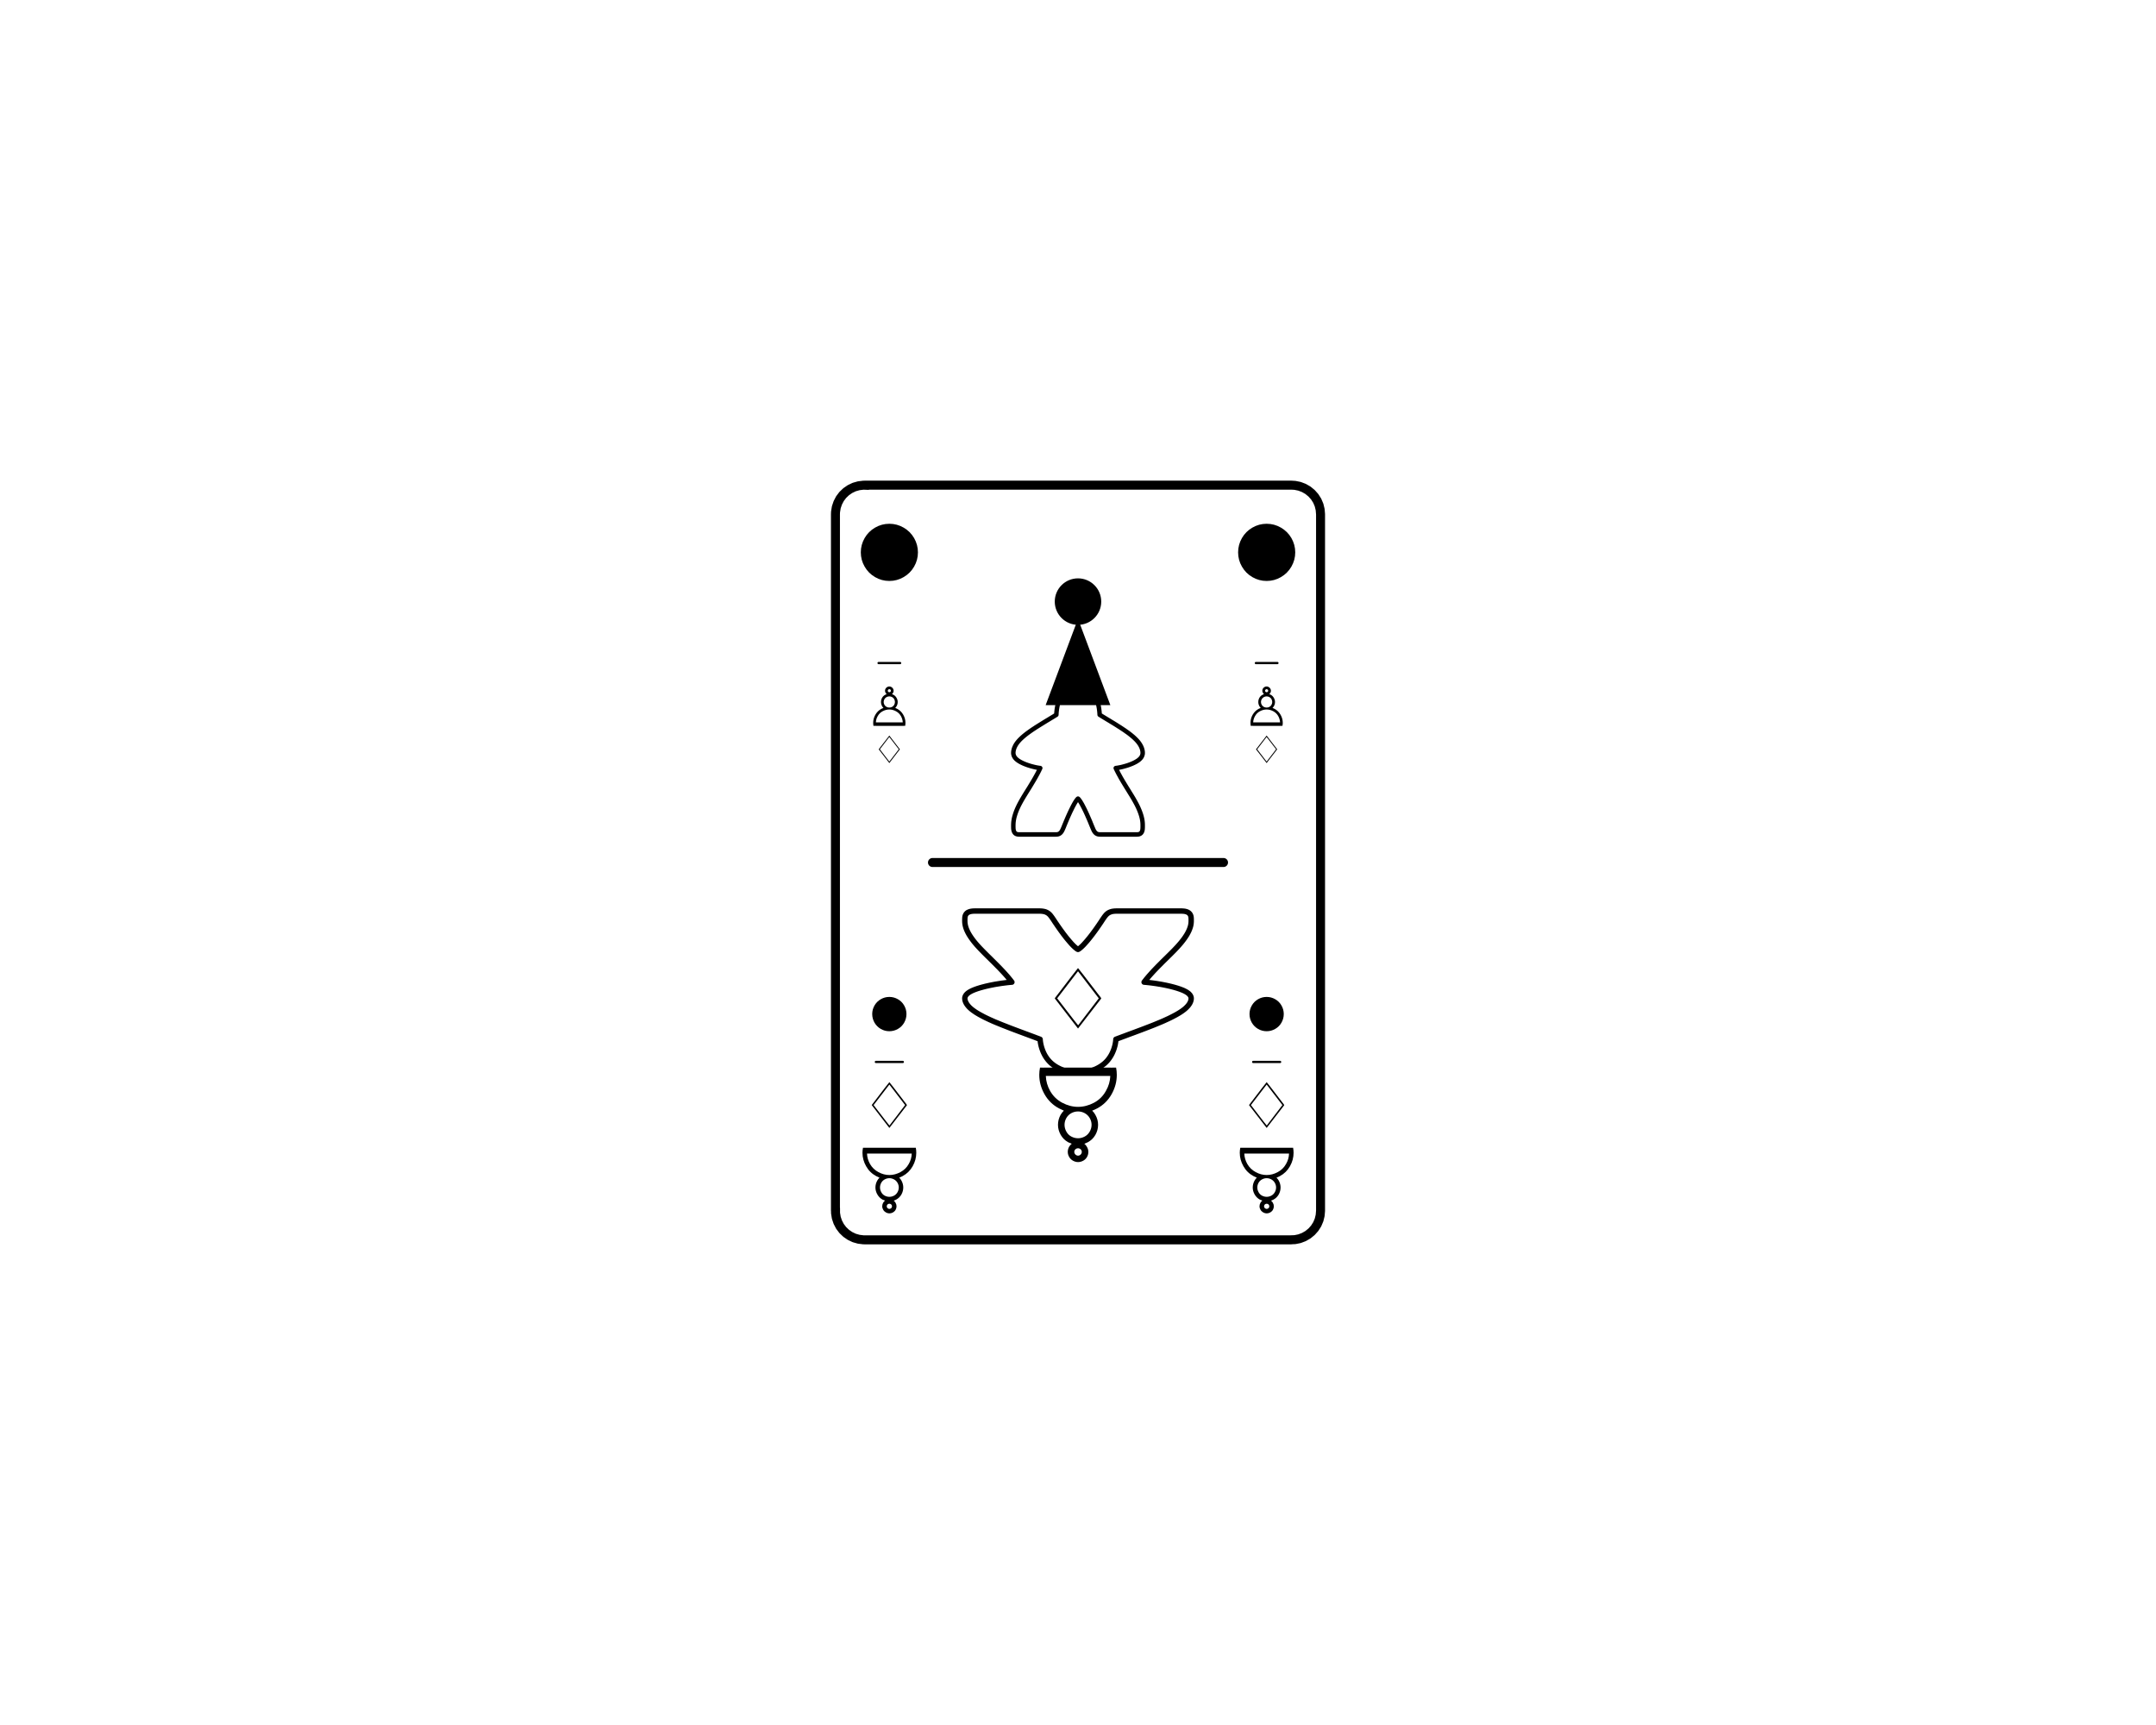
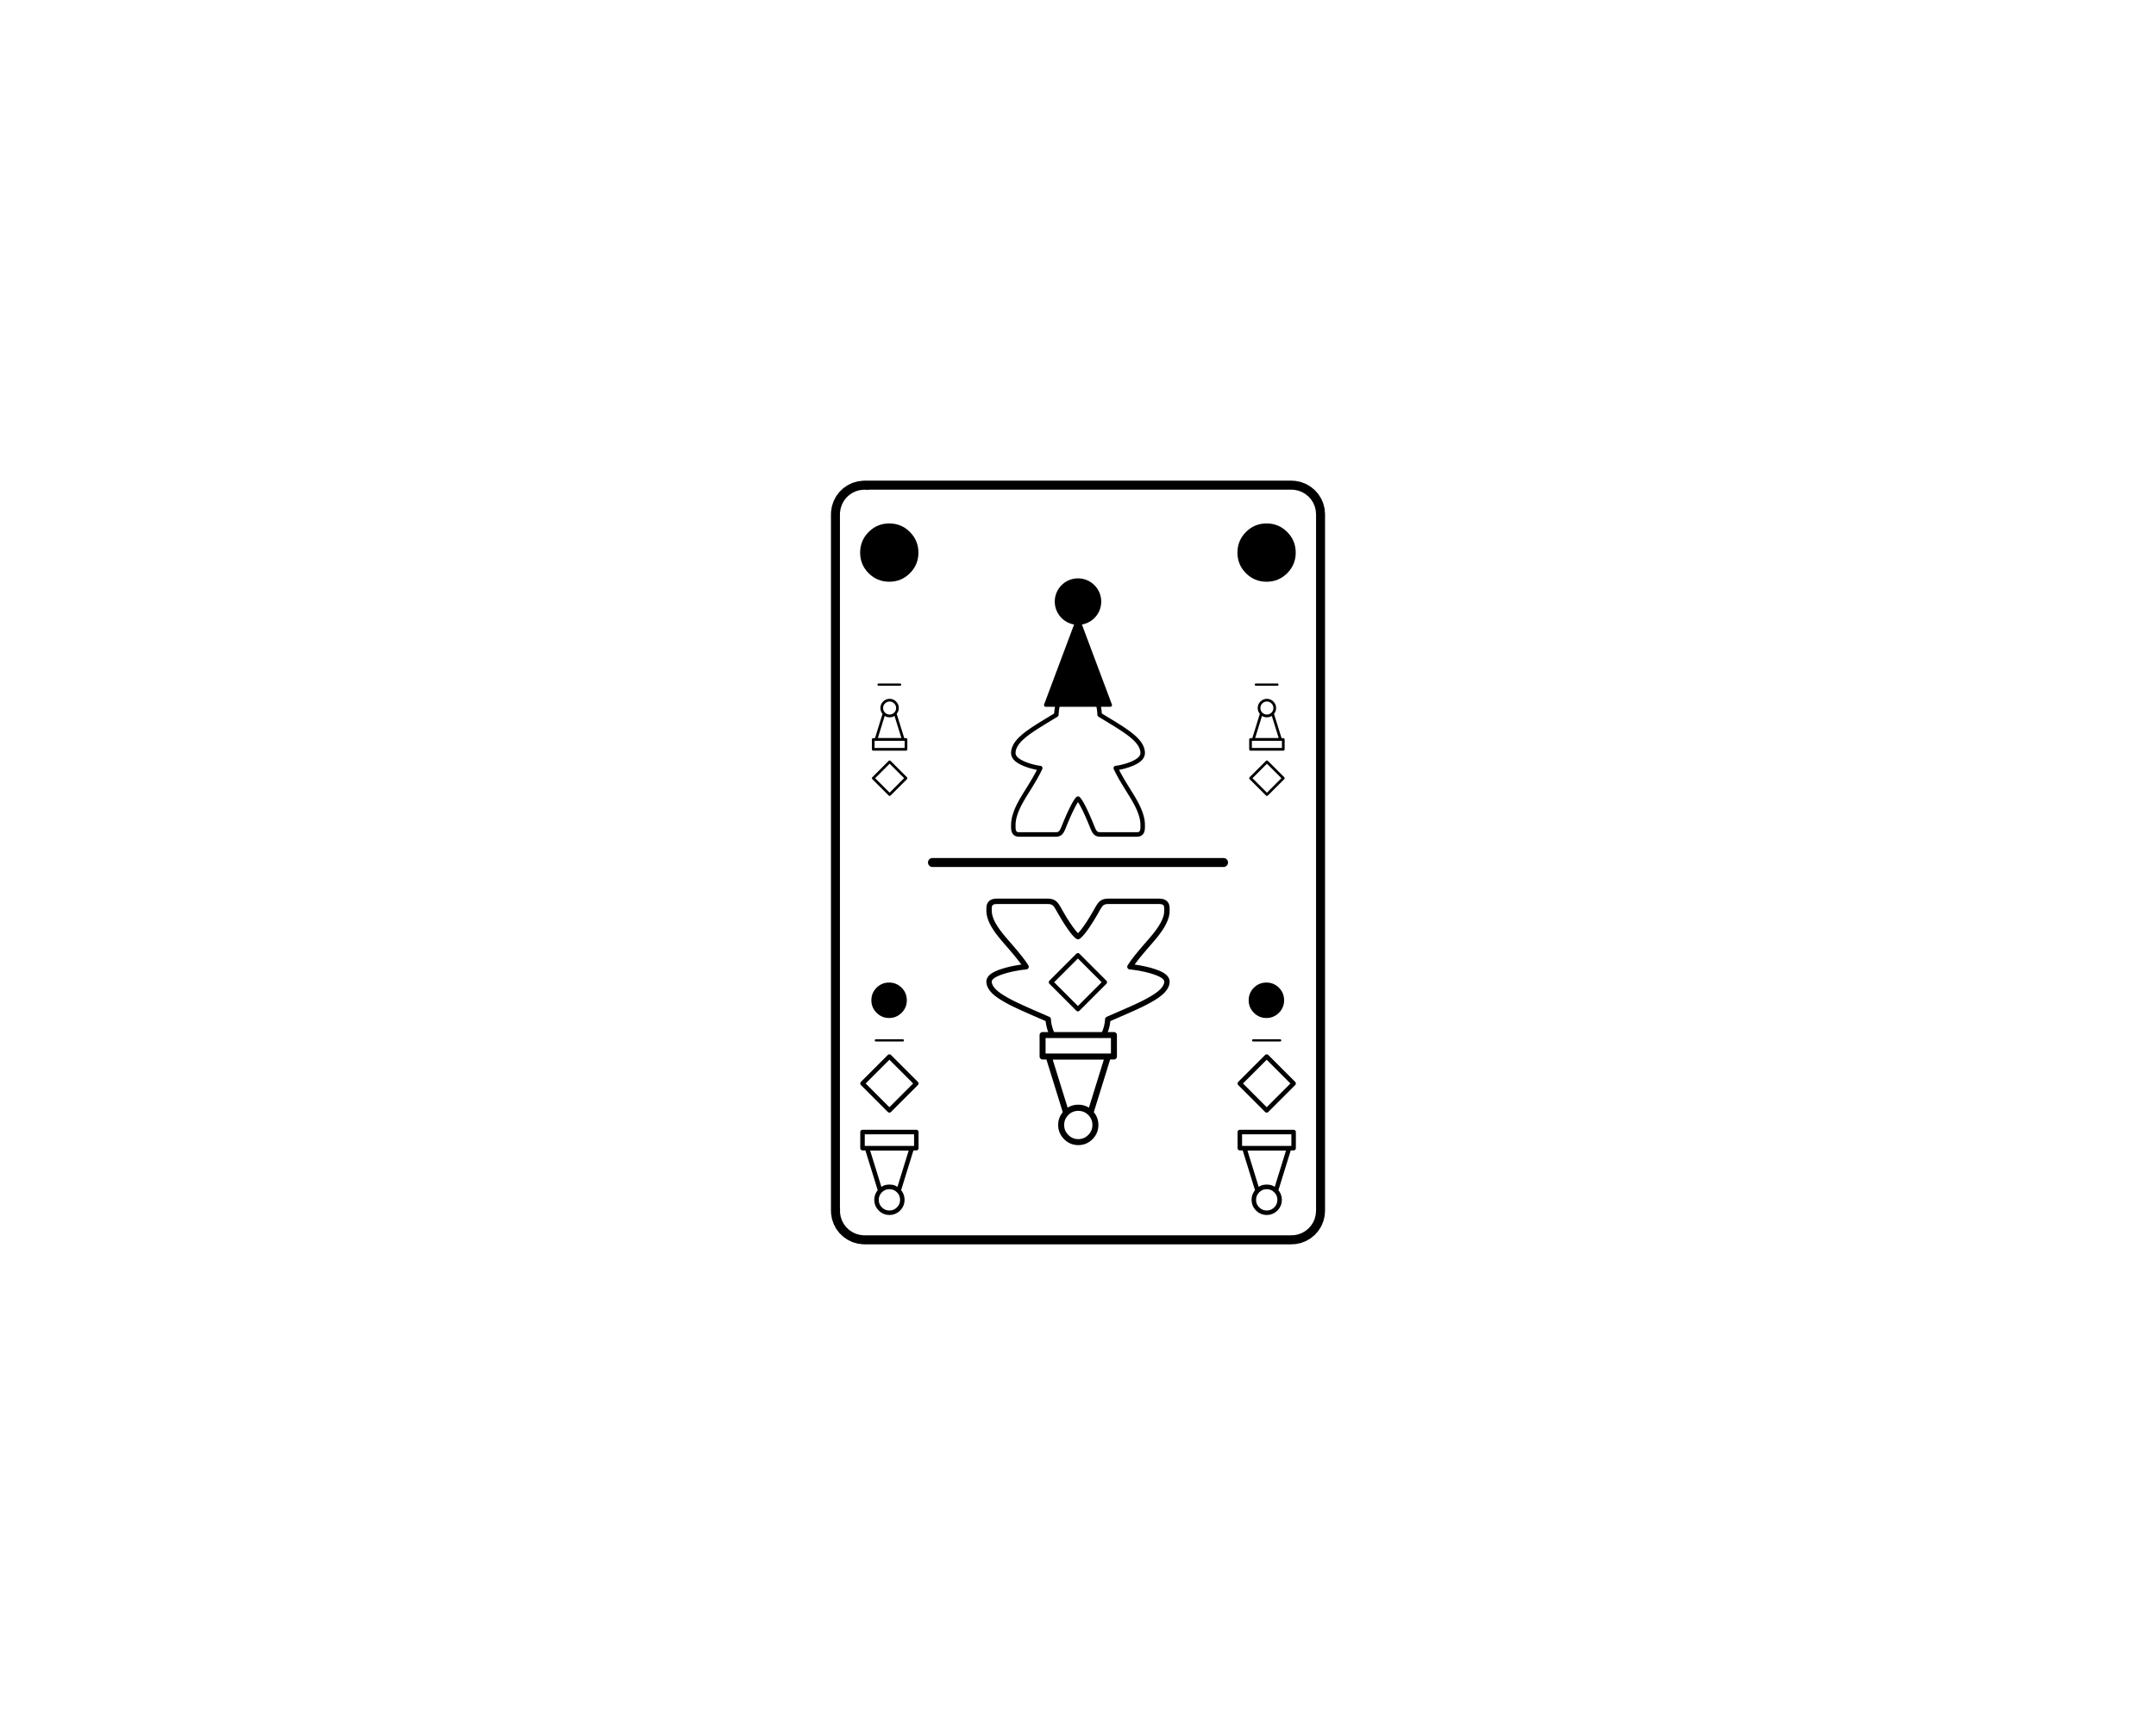
<svg xmlns="http://www.w3.org/2000/svg" width="720.00pt" height="576.00pt" viewBox="0 0 720.00 576.00">
  <g class="svglite">
    <defs>
      <style type="text/css">
    .svglite line, .svglite polyline, .svglite polygon, .svglite path, .svglite rect, .svglite circle {
      fill: none;
      stroke: #000000;
      stroke-linecap: round;
      stroke-linejoin: round;
      stroke-miterlimit: 10.00;
    }
    .svglite text {
      white-space: pre;
    }
    .svglite g.glyphgroup path {
      fill: inherit;
      stroke: none;
    }
  </style>
    </defs>
    <rect width="100%" height="100%" style="stroke: none; fill: #FFFFFF;" />
    <defs>
      <clipPath id="cpMC4wMHw3MjAuMDB8MC4wMHw1NzYuMDA=">
        <rect x="0.00" y="0.00" width="720.00" height="576.00" />
      </clipPath>
    </defs>
    <g clip-path="url(#cpMC4wMHw3MjAuMDB8MC4wMHw1NzYuMDA=)">
      <polygon points="288.72,414.00 431.28,414.00 430.89,413.99 432.45,413.93 433.98,413.62 435.45,413.06 436.80,412.28 438.01,411.29 439.05,410.12 439.89,408.80 440.50,407.36 440.87,405.84 441.00,404.28 441.00,404.28 441.00,171.72 441.00,171.72 440.87,170.16 440.50,168.64 439.89,167.20 439.05,165.88 438.01,164.71 436.80,163.72 435.45,162.94 433.98,162.38 432.45,162.07 431.28,162.00 288.72,162.00 289.89,162.07 288.33,162.01 286.78,162.20 285.27,162.63 283.86,163.30 282.57,164.19 281.44,165.27 280.50,166.52 279.78,167.91 279.28,169.39 279.03,170.94 279.00,171.72 279.00,404.28 279.03,403.50 279.03,405.06 279.28,406.61 279.78,408.09 280.50,409.48 281.44,410.73 282.57,411.81 283.86,412.70 285.27,413.37 286.78,413.80 288.33,413.99 " style="stroke-width: 0.75; stroke: none; fill: #FFFFFF;" />
      <polygon points="432.00,171.00 432.00,405.00 288.00,405.00 288.00,171.00 432.00,171.00 " style="stroke-width: 0.75; stroke: none; fill: #FFFFFF;" />
      <polygon points="432.00,171.00 432.00,405.00 288.00,405.00 288.00,171.00 432.00,171.00 " style="stroke-width: 0.75; stroke: none;" />
      <polyline points="408.60,288.00 311.40,288.00 " style="stroke-width: 3.00;" />
-       <polygon points="359.97,317.01 359.93,316.99 359.89,316.97 359.84,316.95 359.79,316.92 359.79,316.92 359.65,316.82 359.48,316.70 359.29,316.54 359.08,316.37 358.88,316.18 358.67,316.00 358.55,315.88 358.32,315.65 358.07,315.39 357.81,315.12 357.54,314.81 357.26,314.49 356.97,314.15 356.68,313.81 356.39,313.46 356.12,313.13 355.86,312.80 355.61,312.48 355.49,312.32 355.49,312.32 355.08,311.79 354.69,311.25 354.29,310.71 353.90,310.16 353.53,309.63 353.17,309.12 352.85,308.64 352.55,308.21 352.30,307.84 352.10,307.53 351.94,307.29 351.84,307.13 351.78,307.04 351.77,307.03 351.76,307.00 351.74,306.98 351.74,306.98 351.53,306.68 351.33,306.38 351.12,306.10 350.91,305.82 350.69,305.55 350.46,305.31 350.21,305.09 349.96,304.90 349.68,304.73 349.55,304.67 349.55,304.67 349.23,304.52 348.90,304.41 348.54,304.33 348.16,304.27 347.77,304.23 347.36,304.21 346.96,304.20 346.55,304.20 346.15,304.20 346.07,304.20 326.55,304.20 326.55,304.20 326.27,304.20 325.98,304.20 325.68,304.20 325.40,304.21 325.14,304.22 324.89,304.23 324.77,304.24 324.54,304.27 324.28,304.31 324.00,304.37 323.71,304.46 323.44,304.57 323.18,304.70 323.01,304.82 322.81,305.00 322.64,305.20 322.50,305.42 322.40,305.64 322.32,305.85 322.28,306.05 322.25,306.18 322.25,306.18 322.23,306.36 322.22,306.56 322.21,306.77 322.20,306.99 322.20,307.22 322.20,307.44 322.20,307.56 322.20,307.56 322.22,308.10 322.29,308.64 322.40,309.18 322.56,309.74 322.76,310.30 323.01,310.87 323.30,311.46 323.63,312.05 324.00,312.64 324.40,313.23 324.83,313.82 325.28,314.41 325.75,314.98 326.23,315.54 326.72,316.08 327.22,316.62 327.72,317.14 328.22,317.65 328.72,318.16 328.80,318.24 328.80,318.24 329.23,318.67 329.68,319.12 330.14,319.57 330.62,320.04 331.11,320.53 331.62,321.03 332.13,321.54 332.65,322.06 333.18,322.60 333.71,323.13 334.23,323.68 334.74,324.22 335.24,324.75 335.72,325.28 336.18,325.80 336.62,326.31 337.04,326.82 337.44,327.31 337.82,327.81 337.93,327.95 337.42,327.99 336.89,328.04 336.33,328.10 335.75,328.17 335.14,328.25 334.51,328.33 333.87,328.43 333.23,328.53 332.60,328.63 331.98,328.74 331.38,328.86 330.81,328.97 330.26,329.09 329.73,329.21 329.59,329.24 329.59,329.24 329.14,329.34 328.69,329.46 328.22,329.58 327.75,329.71 327.28,329.84 326.81,329.99 326.36,330.13 325.94,330.28 325.54,330.42 325.18,330.57 324.85,330.71 324.81,330.72 324.81,330.72 324.56,330.84 324.31,330.96 324.05,331.10 323.79,331.25 323.55,331.40 323.33,331.55 323.14,331.70 323.10,331.73 323.10,331.73 322.93,331.89 322.75,332.07 322.59,332.28 322.44,332.51 322.32,332.76 322.24,333.01 322.20,333.25 322.20,333.35 322.22,333.71 322.29,334.07 322.41,334.43 322.57,334.80 322.78,335.17 323.03,335.54 323.32,335.90 323.63,336.25 323.97,336.58 324.31,336.88 324.67,337.17 325.04,337.45 325.05,337.45 325.39,337.69 325.75,337.94 326.14,338.19 326.57,338.44 327.02,338.71 327.50,338.97 328.00,339.24 328.51,339.51 329.03,339.77 329.55,340.02 330.06,340.26 330.57,340.50 331.07,340.72 331.35,340.85 331.35,340.85 331.99,341.13 332.65,341.41 333.34,341.69 334.05,341.98 334.79,342.28 335.56,342.58 336.35,342.89 337.17,343.21 338.00,343.53 338.85,343.85 339.70,344.17 340.55,344.49 341.40,344.80 342.24,345.12 343.06,345.42 343.86,345.72 344.64,346.01 345.40,346.29 346.13,346.57 346.86,346.84 347.35,347.03 347.35,347.03 347.38,347.44 347.43,347.86 347.50,348.30 347.59,348.76 347.70,349.24 347.84,349.74 348.00,350.24 348.18,350.74 348.38,351.24 348.61,351.74 348.85,352.21 349.11,352.66 349.39,353.10 349.69,353.52 349.96,353.87 350.28,354.24 350.63,354.61 351.01,354.98 351.43,355.33 351.89,355.69 352.39,356.03 352.93,356.36 353.51,356.67 354.11,356.96 354.75,357.23 355.40,357.47 356.08,357.67 356.76,357.85 357.45,357.98 358.15,358.09 358.86,358.16 359.57,358.19 360.00,358.20 360.00,358.20 360.73,358.18 361.44,358.13 362.14,358.05 362.84,357.93 363.52,357.78 364.20,357.59 364.87,357.37 365.52,357.12 366.14,356.85 366.73,356.55 367.29,356.23 367.82,355.89 368.30,355.54 368.75,355.19 369.15,354.83 369.52,354.46 369.86,354.09 370.04,353.87 370.35,353.47 370.64,353.05 370.92,352.61 371.18,352.15 371.42,351.68 371.64,351.18 371.85,350.68 372.03,350.18 372.18,349.67 372.32,349.18 372.43,348.70 372.51,348.25 372.58,347.81 372.63,347.38 372.65,347.02 373.37,346.75 374.10,346.48 374.84,346.20 375.61,345.92 376.39,345.62 377.20,345.32 378.02,345.02 378.86,344.71 379.71,344.39 380.57,344.07 381.42,343.75 382.26,343.43 383.09,343.11 383.90,342.80 384.69,342.49 385.45,342.19 386.18,341.89 386.88,341.60 387.56,341.32 388.21,341.04 388.65,340.85 388.65,340.85 389.15,340.62 389.65,340.39 390.16,340.16 390.68,339.91 391.20,339.65 391.71,339.39 392.22,339.12 392.71,338.86 393.18,338.59 393.62,338.33 394.03,338.08 394.41,337.83 394.77,337.59 394.95,337.45 395.32,337.18 395.68,336.89 396.03,336.58 396.36,336.25 396.68,335.91 396.97,335.55 397.22,335.18 397.43,334.81 397.59,334.44 397.71,334.07 397.78,333.71 397.80,333.36 397.80,333.35 397.78,333.10 397.72,332.86 397.61,332.61 397.48,332.37 397.31,332.15 397.14,331.96 396.97,331.79 396.90,331.73 396.90,331.73 396.70,331.58 396.49,331.43 396.25,331.27 396.00,331.13 395.74,330.99 395.48,330.86 395.23,330.74 395.19,330.72 395.19,330.72 394.85,330.58 394.49,330.44 394.10,330.29 393.68,330.15 393.24,330.00 392.77,329.86 392.30,329.72 391.82,329.59 391.36,329.47 390.90,329.35 390.46,329.25 390.41,329.24 389.89,329.12 389.34,329.00 388.78,328.89 388.18,328.77 387.57,328.66 386.94,328.56 386.30,328.45 385.66,328.36 385.03,328.27 384.41,328.19 383.82,328.12 383.26,328.06 382.72,328.00 382.20,327.96 382.07,327.95 382.07,327.95 382.45,327.46 382.84,326.96 383.26,326.46 383.69,325.95 384.15,325.43 384.62,324.91 385.11,324.37 385.62,323.83 386.14,323.29 386.66,322.75 387.19,322.22 387.72,321.69 388.23,321.17 388.74,320.67 389.24,320.18 389.72,319.71 390.18,319.25 390.64,318.80 391.08,318.36 391.20,318.24 391.71,317.73 392.21,317.22 392.70,316.70 393.20,316.17 393.69,315.62 394.18,315.06 394.65,314.49 395.10,313.91 395.54,313.32 395.94,312.73 396.32,312.14 396.65,311.55 396.95,310.96 397.20,310.39 397.41,309.82 397.58,309.27 397.70,308.72 397.77,308.18 397.80,307.64 397.80,307.56 397.80,307.34 397.80,307.11 397.80,306.89 397.79,306.67 397.78,306.46 397.76,306.28 397.75,306.18 397.75,306.18 397.71,306.00 397.66,305.80 397.58,305.59 397.46,305.36 397.32,305.15 397.14,304.96 396.98,304.82 396.98,304.82 396.74,304.66 396.49,304.53 396.20,304.43 395.92,304.35 395.64,304.29 395.39,304.26 395.21,304.24 395.21,304.24 394.97,304.23 394.72,304.21 394.44,304.21 394.15,304.20 393.86,304.20 393.57,304.20 393.40,304.20 373.97,304.20 373.97,304.20 373.56,304.20 373.15,304.20 372.74,304.21 372.34,304.22 371.94,304.26 371.55,304.31 371.19,304.39 370.86,304.50 370.53,304.63 370.46,304.66 370.46,304.66 370.17,304.82 369.90,305.00 369.65,305.21 369.41,305.44 369.19,305.70 368.97,305.97 368.76,306.25 368.56,306.55 368.35,306.84 368.26,306.98 368.24,307.00 368.23,307.03 368.23,307.03 368.20,307.06 368.13,307.18 368.01,307.36 367.84,307.62 367.62,307.96 367.35,308.35 367.05,308.80 366.71,309.29 366.35,309.81 365.97,310.35 365.58,310.89 365.18,311.43 364.78,311.97 364.51,312.32 364.27,312.63 364.01,312.96 363.75,313.29 363.47,313.63 363.18,313.98 362.89,314.32 362.60,314.65 362.32,314.96 362.06,315.25 361.81,315.52 361.57,315.76 361.45,315.88 361.25,316.07 361.05,316.25 360.84,316.44 360.64,316.60 360.45,316.75 360.29,316.86 360.21,316.92 360.16,316.95 360.11,316.97 360.07,316.99 360.03,317.01 360.00,317.02 " style="stroke-width: 1.80;" />
-       <text transform="translate(360.00,323.25) rotate(-180)" text-anchor="middle" style="font-size: 27.72px; font-family: &quot;DejaVu Sans&quot;;" textLength="24.84px" lengthAdjust="spacingAndGlyphs">♢</text>
-       <text transform="translate(360.00,356.50) rotate(-180)" text-anchor="middle" style="font-size: 43.20px; font-family: &quot;DejaVu Sans&quot;;" textLength="38.72px" lengthAdjust="spacingAndGlyphs">♙</text>
+       <polygon points="359.97,312.74 359.94,312.73 359.91,312.71 359.88,312.69 359.84,312.66 359.84,312.66 359.73,312.57 359.59,312.46 359.44,312.32 359.28,312.16 359.12,311.99 358.96,311.81 358.86,311.70 358.68,311.49 358.49,311.26 358.28,311.00 358.07,310.72 357.84,310.43 357.62,310.12 357.39,309.80 357.17,309.48 356.95,309.17 356.75,308.87 356.55,308.58 356.45,308.43 356.45,308.43 356.14,307.94 355.82,307.44 355.51,306.95 355.21,306.45 354.92,305.96 354.64,305.49 354.38,305.05 354.15,304.65 353.95,304.31 353.79,304.02 353.67,303.81 353.59,303.66 353.54,303.58 353.54,303.56 353.52,303.54 353.51,303.52 353.51,303.52 353.35,303.24 353.19,302.97 353.02,302.70 352.86,302.45 352.68,302.21 352.50,301.98 352.31,301.78 352.11,301.61 351.89,301.45 351.79,301.39 351.79,301.39 351.54,301.26 351.28,301.16 351.00,301.08 350.70,301.02 350.39,300.99 350.07,300.97 349.75,300.96 349.44,300.96 349.12,300.96 349.05,300.96 333.72,300.96 333.72,300.96 333.50,300.96 333.27,300.96 333.04,300.96 332.81,300.97 332.61,300.98 332.42,300.99 332.32,301.00 332.14,301.02 331.94,301.06 331.71,301.11 331.49,301.19 331.27,301.30 331.07,301.42 330.93,301.53 330.78,301.70 330.64,301.88 330.54,302.08 330.45,302.29 330.40,302.48 330.36,302.66 330.34,302.79 330.34,302.79 330.32,302.95 330.31,303.13 330.31,303.32 330.30,303.53 330.30,303.74 330.30,303.94 330.30,304.05 330.30,304.05 330.32,304.55 330.37,305.04 330.46,305.54 330.58,306.05 330.74,306.57 330.93,307.10 331.16,307.64 331.42,308.18 331.71,308.72 332.03,309.27 332.37,309.81 332.72,310.35 333.09,310.88 333.47,311.39 333.85,311.89 334.24,312.38 334.63,312.86 335.03,313.34 335.42,313.80 335.48,313.87 335.48,313.87 335.83,314.28 336.18,314.69 336.54,315.10 336.92,315.54 337.30,315.98 337.70,316.44 338.10,316.91 338.51,317.39 338.93,317.88 339.34,318.38 339.75,318.88 340.15,319.38 340.54,319.87 340.92,320.35 341.28,320.83 341.63,321.30 341.96,321.77 342.27,322.22 342.57,322.68 342.66,322.81 342.26,322.85 341.84,322.90 341.40,322.95 340.94,323.01 340.46,323.08 339.97,323.16 339.47,323.25 338.97,323.34 338.47,323.44 337.98,323.54 337.51,323.64 337.06,323.75 336.63,323.86 336.21,323.96 336.11,323.99 336.11,323.99 335.75,324.09 335.40,324.20 335.03,324.31 334.66,324.43 334.29,324.55 333.92,324.68 333.57,324.82 333.24,324.95 332.93,325.09 332.64,325.22 332.38,325.35 332.35,325.36 332.35,325.36 332.16,325.47 331.96,325.58 331.75,325.71 331.55,325.85 331.36,325.99 331.19,326.12 331.04,326.26 331.01,326.29 331.01,326.29 330.87,326.43 330.73,326.60 330.60,326.79 330.49,327.01 330.39,327.23 330.33,327.46 330.30,327.69 330.30,327.78 330.32,328.11 330.37,328.44 330.46,328.77 330.59,329.11 330.75,329.45 330.95,329.79 331.18,330.13 331.42,330.44 331.69,330.75 331.96,331.03 332.24,331.30 332.53,331.55 332.54,331.55 332.80,331.78 333.09,332.00 333.40,332.23 333.73,332.46 334.09,332.71 334.46,332.95 334.86,333.20 335.26,333.44 335.67,333.68 336.07,333.91 336.48,334.14 336.87,334.35 337.27,334.56 337.49,334.68 337.49,334.68 337.99,334.93 338.51,335.19 339.05,335.45 339.61,335.72 340.19,335.99 340.80,336.27 341.42,336.56 342.06,336.85 342.72,337.14 343.38,337.44 344.05,337.73 344.72,338.03 345.39,338.32 346.04,338.60 346.69,338.88 347.32,339.16 347.93,339.42 348.53,339.68 349.11,339.94 349.67,340.19 350.06,340.36 350.06,340.36 350.08,340.74 350.12,341.13 350.18,341.53 350.25,341.96 350.34,342.40 350.44,342.85 350.57,343.32 350.71,343.78 350.87,344.24 351.05,344.69 351.24,345.13 351.45,345.55 351.66,345.95 351.90,346.33 352.11,346.66 352.36,347.00 352.64,347.34 352.94,347.67 353.27,348.00 353.63,348.33 354.02,348.64 354.45,348.95 354.90,349.24 355.38,349.50 355.87,349.75 356.39,349.97 356.92,350.16 357.45,350.31 358.00,350.44 358.55,350.54 359.10,350.60 359.66,350.63 360.00,350.64 360.00,350.64 360.57,350.62 361.13,350.58 361.68,350.50 362.23,350.39 362.77,350.25 363.30,350.08 363.83,349.88 364.33,349.65 364.82,349.40 365.29,349.12 365.73,348.82 366.14,348.51 366.52,348.19 366.87,347.87 367.19,347.54 367.48,347.20 367.74,346.86 367.89,346.66 368.13,346.29 368.36,345.90 368.58,345.50 368.78,345.08 368.97,344.64 369.15,344.19 369.31,343.72 369.45,343.26 369.57,342.80 369.68,342.34 369.76,341.90 369.83,341.48 369.88,341.08 369.92,340.69 369.94,340.36 370.50,340.11 371.07,339.86 371.66,339.60 372.26,339.34 372.88,339.07 373.51,338.79 374.16,338.51 374.82,338.23 375.49,337.93 376.16,337.64 376.83,337.34 377.49,337.05 378.14,336.76 378.78,336.47 379.40,336.19 379.99,335.91 380.57,335.64 381.12,335.37 381.65,335.11 382.17,334.85 382.51,334.68 382.51,334.68 382.90,334.47 383.30,334.26 383.70,334.04 384.10,333.81 384.51,333.58 384.92,333.34 385.32,333.09 385.70,332.84 386.07,332.60 386.42,332.36 386.74,332.13 387.04,331.90 387.32,331.68 387.46,331.55 387.75,331.30 388.03,331.03 388.31,330.75 388.57,330.45 388.82,330.13 389.05,329.80 389.24,329.46 389.41,329.12 389.54,328.78 389.63,328.44 389.68,328.11 389.70,327.78 389.70,327.78 389.68,327.55 389.63,327.32 389.55,327.10 389.45,326.88 389.32,326.68 389.18,326.50 389.04,326.34 388.99,326.29 388.99,326.29 388.84,326.15 388.67,326.01 388.48,325.87 388.28,325.73 388.08,325.60 387.88,325.49 387.68,325.38 387.65,325.36 387.65,325.36 387.38,325.23 387.10,325.10 386.80,324.97 386.47,324.83 386.11,324.70 385.75,324.57 385.38,324.44 385.00,324.32 384.64,324.21 384.28,324.10 383.93,324.00 383.89,323.99 383.48,323.88 383.05,323.78 382.61,323.67 382.14,323.57 381.66,323.47 381.17,323.37 380.66,323.27 380.16,323.18 379.66,323.10 379.18,323.03 378.72,322.96 378.28,322.91 377.85,322.86 377.45,322.82 377.34,322.81 377.34,322.81 377.64,322.36 377.95,321.90 378.27,321.44 378.61,320.97 378.97,320.50 379.35,320.01 379.73,319.52 380.13,319.02 380.54,318.53 380.95,318.03 381.37,317.54 381.78,317.05 382.18,316.58 382.58,316.11 382.97,315.66 383.35,315.23 383.72,314.81 384.07,314.39 384.42,313.99 384.52,313.87 384.91,313.41 385.31,312.94 385.70,312.46 386.09,311.97 386.47,311.47 386.85,310.95 387.22,310.43 387.58,309.90 387.92,309.35 388.24,308.81 388.53,308.26 388.80,307.72 389.03,307.18 389.23,306.65 389.40,306.13 389.53,305.62 389.62,305.12 389.68,304.62 389.70,304.13 389.70,304.05 389.70,303.85 389.70,303.64 389.70,303.43 389.69,303.23 389.68,303.04 389.67,302.87 389.66,302.78 389.66,302.78 389.63,302.62 389.59,302.44 389.53,302.24 389.44,302.03 389.32,301.83 389.18,301.66 389.05,301.53 389.05,301.53 388.87,301.39 388.67,301.27 388.45,301.17 388.22,301.10 388.00,301.05 387.80,301.01 387.66,301.00 387.66,301.00 387.48,300.98 387.28,300.97 387.06,300.97 386.83,300.96 386.60,300.96 386.37,300.96 386.24,300.96 370.98,300.96 370.98,300.96 370.65,300.96 370.33,300.96 370.01,300.97 369.69,300.98 369.38,301.01 369.08,301.06 368.79,301.14 368.53,301.23 368.28,301.35 368.22,301.39 368.22,301.39 367.99,301.53 367.78,301.70 367.58,301.89 367.40,302.10 367.22,302.34 367.05,302.59 366.89,302.85 366.73,303.12 366.56,303.39 366.49,303.52 366.48,303.54 366.46,303.56 366.46,303.56 366.45,303.59 366.39,303.70 366.29,303.87 366.16,304.11 365.98,304.42 365.78,304.78 365.54,305.19 365.27,305.64 364.99,306.12 364.69,306.62 364.38,307.12 364.07,307.61 363.76,308.10 363.55,308.43 363.35,308.72 363.15,309.02 362.94,309.32 362.73,309.64 362.50,309.96 362.27,310.27 362.05,310.58 361.83,310.86 361.62,311.13 361.42,311.37 361.23,311.60 361.14,311.70 360.98,311.88 360.82,312.05 360.66,312.22 360.50,312.37 360.35,312.50 360.23,312.61 360.16,312.66 360.12,312.69 360.09,312.71 360.06,312.73 360.03,312.74 360.00,312.75 " style="stroke-width: 1.80;" />
+       <path d="M 359.969 336.965 L 350.984 327.98 L 359.969 318.996 L 368.953 327.98 L 359.969 336.965 " style="fill-rule: nonzero; fill: #FFFFFF; stroke-width: 1.49;" />
+       <path d="M 369.984 352.821 L 364.172 371.555 Q 362.469 369.868 360.094 369.868 Q 357.703 369.868 356.016 371.555 L 350.203 352.821 L 369.984 352.821 Z M 356.062 371.602 Q 357.734 369.93 360.094 369.93 Q 362.453 369.93 364.141 371.602 Q 365.812 373.29 365.812 375.634 Q 365.812 377.993 364.141 379.68 Q 362.453 381.368 360.094 381.368 Q 357.734 381.368 356.062 379.68 Q 354.375 377.993 354.375 375.634 Q 354.375 373.29 356.062 371.602 Z M 372 345.618 L 372 352.774 L 348.172 352.774 L 348.172 345.618 L 372 345.618 " style="fill-rule: nonzero; fill: #FFFFFF; stroke-width: 2.00;" />
      <polygon points="360.02,266.69 360.04,266.70 360.06,266.72 360.09,266.74 360.12,266.77 360.12,266.77 360.20,266.86 360.30,266.98 360.40,267.12 360.52,267.28 360.64,267.45 360.76,267.63 360.83,267.74 360.96,267.96 361.10,268.19 361.25,268.45 361.41,268.73 361.57,269.04 361.73,269.35 361.90,269.67 362.06,269.99 362.22,270.31 362.37,270.62 362.51,270.91 362.58,271.06 362.58,271.06 362.81,271.56 363.04,272.06 363.26,272.57 363.48,273.07 363.70,273.57 363.90,274.05 364.09,274.49 364.25,274.90 364.40,275.25 364.51,275.53 364.60,275.75 364.66,275.90 364.70,275.99 364.70,276.00 364.71,276.02 364.72,276.04 364.72,276.04 364.84,276.33 364.96,276.60 365.07,276.87 365.19,277.13 365.32,277.38 365.45,277.60 365.59,277.81 365.74,277.98 365.90,278.14 365.97,278.21 365.97,278.21 366.16,278.34 366.35,278.44 366.55,278.52 366.76,278.58 366.99,278.61 367.22,278.63 367.45,278.64 367.68,278.64 367.92,278.64 367.96,278.64 379.11,278.64 379.11,278.64 379.28,278.64 379.44,278.64 379.61,278.64 379.77,278.63 379.92,278.62 380.06,278.61 380.13,278.60 380.26,278.58 380.41,278.54 380.57,278.48 380.74,278.40 380.89,278.30 381.04,278.17 381.14,278.06 381.25,277.89 381.35,277.71 381.43,277.50 381.49,277.30 381.53,277.10 381.56,276.92 381.57,276.79 381.57,276.79 381.58,276.62 381.59,276.44 381.60,276.24 381.60,276.03 381.60,275.82 381.60,275.62 381.60,275.50 381.60,275.50 381.59,275.00 381.55,274.50 381.49,273.99 381.40,273.47 381.28,272.95 381.14,272.41 380.97,271.87 380.78,271.32 380.57,270.76 380.34,270.21 380.10,269.66 379.84,269.12 379.57,268.58 379.29,268.06 379.01,267.55 378.73,267.05 378.45,266.56 378.16,266.08 377.88,265.61 377.83,265.54 377.83,265.54 377.58,265.13 377.32,264.72 377.06,264.29 376.79,263.85 376.51,263.40 376.22,262.94 375.93,262.46 375.63,261.97 375.33,261.47 375.02,260.97 374.73,260.46 374.43,259.96 374.15,259.46 373.88,258.96 373.61,258.48 373.36,258.00 373.12,257.53 372.89,257.07 372.67,256.61 372.61,256.47 372.90,256.43 373.21,256.39 373.53,256.33 373.86,256.27 374.21,256.20 374.57,256.12 374.93,256.03 375.30,255.93 375.66,255.83 376.01,255.73 376.35,255.63 376.68,255.52 377.00,255.41 377.30,255.30 377.38,255.27 377.38,255.27 377.63,255.17 377.89,255.07 378.16,254.96 378.43,254.83 378.70,254.71 378.97,254.57 379.22,254.44 379.47,254.30 379.69,254.16 379.90,254.03 380.09,253.90 380.11,253.88 380.11,253.88 380.25,253.78 380.40,253.66 380.54,253.53 380.69,253.39 380.83,253.25 380.95,253.11 381.07,252.97 381.08,252.95 381.08,252.95 381.18,252.80 381.28,252.63 381.38,252.43 381.46,252.21 381.53,251.99 381.58,251.75 381.60,251.53 381.60,251.43 381.59,251.10 381.55,250.76 381.48,250.42 381.39,250.08 381.27,249.73 381.13,249.39 380.96,249.05 380.78,248.73 380.59,248.42 380.39,248.14 380.19,247.86 379.98,247.61 379.97,247.60 379.78,247.38 379.57,247.15 379.35,246.92 379.10,246.68 378.85,246.43 378.57,246.18 378.29,245.93 377.99,245.69 377.70,245.44 377.40,245.21 377.11,244.98 376.82,244.76 376.53,244.55 376.37,244.44 376.37,244.44 376.00,244.18 375.63,243.91 375.24,243.65 374.83,243.38 374.41,243.10 373.97,242.81 373.51,242.53 373.05,242.23 372.57,241.93 372.09,241.63 371.60,241.33 371.11,241.04 370.63,240.74 370.15,240.45 369.68,240.17 369.22,239.89 368.78,239.62 368.35,239.36 367.92,239.10 367.51,238.84 367.23,238.67 367.23,238.67 367.21,238.29 367.18,237.89 367.14,237.48 367.09,237.05 367.03,236.60 366.95,236.14 366.86,235.67 366.76,235.20 366.64,234.73 366.51,234.27 366.37,233.83 366.22,233.41 366.06,233.00 365.89,232.61 365.74,232.28 365.55,231.93 365.36,231.59 365.14,231.25 364.90,230.91 364.63,230.59 364.35,230.27 364.04,229.96 363.71,229.67 363.36,229.39 363.00,229.14 362.63,228.92 362.24,228.73 361.85,228.57 361.46,228.44 361.06,228.34 360.65,228.28 360.24,228.25 360.00,228.24 360.00,228.24 359.59,228.26 359.18,228.30 358.78,228.38 358.38,228.49 357.99,228.63 357.60,228.81 357.22,229.01 356.85,229.24 356.49,229.50 356.15,229.78 355.83,230.08 355.53,230.40 355.26,230.72 355.00,231.05 354.77,231.39 354.56,231.73 354.37,232.08 354.26,232.28 354.09,232.66 353.92,233.05 353.76,233.46 353.61,233.88 353.47,234.33 353.35,234.79 353.23,235.26 353.13,235.73 353.04,236.20 352.96,236.66 352.90,237.10 352.85,237.53 352.81,237.94 352.79,238.33 352.77,238.67 352.36,238.92 351.95,239.18 351.52,239.44 351.08,239.70 350.63,239.98 350.17,240.26 349.70,240.54 349.22,240.83 348.73,241.13 348.25,241.43 347.76,241.73 347.28,242.03 346.81,242.32 346.34,242.62 345.89,242.90 345.46,243.19 345.04,243.46 344.64,243.73 344.25,244.00 343.88,244.26 343.63,244.44 343.63,244.44 343.34,244.65 343.05,244.86 342.76,245.08 342.47,245.31 342.17,245.55 341.88,245.79 341.59,246.04 341.31,246.29 341.04,246.54 340.79,246.78 340.55,247.02 340.34,247.25 340.13,247.48 340.03,247.60 339.82,247.86 339.61,248.13 339.41,248.42 339.22,248.72 339.04,249.05 338.88,249.38 338.73,249.73 338.61,250.08 338.52,250.42 338.45,250.76 338.41,251.09 338.40,251.43 338.40,251.43 338.41,251.66 338.45,251.89 338.51,252.12 338.58,252.35 338.68,252.55 338.78,252.73 338.88,252.89 338.92,252.95 338.92,252.95 339.03,253.09 339.15,253.23 339.28,253.37 339.43,253.51 339.58,253.64 339.73,253.76 339.87,253.87 339.89,253.88 339.89,253.88 340.08,254.02 340.29,254.15 340.51,254.29 340.75,254.42 341.01,254.56 341.27,254.69 341.54,254.82 341.81,254.94 342.08,255.06 342.34,255.16 342.60,255.26 342.62,255.27 342.92,255.38 343.23,255.49 343.56,255.60 343.89,255.70 344.25,255.81 344.61,255.91 344.97,256.00 345.34,256.09 345.70,256.18 346.05,256.25 346.39,256.32 346.71,256.37 347.02,256.42 347.31,256.46 347.39,256.47 347.39,256.47 347.17,256.93 346.95,257.40 346.71,257.86 346.46,258.34 346.20,258.82 345.93,259.31 345.65,259.81 345.36,260.31 345.06,260.82 344.76,261.32 344.46,261.82 344.16,262.32 343.87,262.80 343.58,263.27 343.29,263.72 343.02,264.16 342.75,264.59 342.49,265.01 342.24,265.42 342.17,265.54 341.88,266.01 341.60,266.49 341.31,266.97 341.03,267.47 340.75,267.98 340.47,268.50 340.20,269.03 339.94,269.58 339.69,270.12 339.46,270.68 339.25,271.23 339.06,271.78 338.89,272.33 338.74,272.86 338.62,273.39 338.53,273.91 338.46,274.42 338.42,274.92 338.40,275.43 338.40,275.50 338.40,275.71 338.40,275.92 338.40,276.13 338.41,276.34 338.41,276.53 338.42,276.70 338.43,276.79 338.43,276.79 338.45,276.96 338.48,277.14 338.53,277.35 338.59,277.55 338.68,277.75 338.78,277.93 338.87,278.06 338.87,278.06 339.00,278.21 339.15,278.33 339.31,278.43 339.48,278.50 339.64,278.55 339.78,278.58 339.88,278.60 339.88,278.60 340.01,278.62 340.16,278.63 340.32,278.63 340.48,278.64 340.65,278.64 340.82,278.64 340.91,278.64 352.02,278.64 352.02,278.64 352.25,278.64 352.49,278.64 352.72,278.63 352.95,278.62 353.18,278.59 353.40,278.54 353.60,278.46 353.80,278.36 353.98,278.24 354.02,278.21 354.02,278.21 354.19,278.06 354.34,277.89 354.48,277.70 354.62,277.48 354.75,277.24 354.87,276.99 354.99,276.72 355.11,276.45 355.23,276.17 355.28,276.04 355.29,276.02 355.30,276.00 355.30,276.00 355.31,275.97 355.35,275.86 355.42,275.69 355.52,275.44 355.65,275.13 355.80,274.77 355.97,274.35 356.17,273.89 356.37,273.40 356.59,272.90 356.81,272.40 357.04,271.89 357.27,271.39 357.42,271.06 357.56,270.77 357.71,270.47 357.86,270.16 358.02,269.84 358.18,269.51 358.35,269.19 358.51,268.89 358.67,268.59 358.82,268.32 358.97,268.07 359.10,267.85 359.17,267.74 359.28,267.57 359.40,267.39 359.52,267.22 359.64,267.06 359.74,266.93 359.83,266.82 359.88,266.77 359.91,266.74 359.94,266.72 359.96,266.70 359.98,266.69 360.00,266.67 " style="stroke-width: 1.50; fill: #FFFFFF;" />
-       <polygon points="360.00,206.64 349.20,235.44 370.80,235.44 " style="stroke-width: 0.75; stroke: none; fill: #000000;" />
+       <polygon points="360.00,206.64 349.20,235.44 370.80,235.44 " style="stroke-width: 1.12; fill: #000000;" />
      <circle cx="360.00" cy="200.88" r="7.20" style="stroke-width: 1.12; fill: #000000;" />
-       <text transform="translate(423.00,361.34) rotate(-180)" text-anchor="middle" style="font-size: 21.00px; font-family: &quot;DejaVu Sans&quot;;" textLength="18.83px" lengthAdjust="spacingAndGlyphs">♢</text>
-       <text transform="translate(423.00,383.26) rotate(-180)" text-anchor="middle" style="font-size: 30.00px; font-family: &quot;DejaVu Sans&quot;;" textLength="26.89px" lengthAdjust="spacingAndGlyphs">♙</text>
-       <polyline points="427.50,354.60 418.50,354.60 " style="stroke-width: 0.75;" />
-       <text transform="translate(423.00,334.73) rotate(-180)" text-anchor="middle" style="font-size: 15.00px; font-family: &quot;DejaVu Sans&quot;;" textLength="13.09px" lengthAdjust="spacingAndGlyphs">●</text>
-       <text transform="translate(297.00,361.34) rotate(-180)" text-anchor="middle" style="font-size: 21.00px; font-family: &quot;DejaVu Sans&quot;;" textLength="18.83px" lengthAdjust="spacingAndGlyphs">♢</text>
-       <text transform="translate(297.00,383.26) rotate(-180)" text-anchor="middle" style="font-size: 30.00px; font-family: &quot;DejaVu Sans&quot;;" textLength="26.89px" lengthAdjust="spacingAndGlyphs">♙</text>
-       <polyline points="301.50,354.60 292.50,354.60 " style="stroke-width: 0.75;" />
-       <text transform="translate(297.00,334.73) rotate(-180)" text-anchor="middle" style="font-size: 15.00px; font-family: &quot;DejaVu Sans&quot;;" textLength="13.09px" lengthAdjust="spacingAndGlyphs">●</text>
-       <text transform="translate(297.00,190.91) rotate(-360)" text-anchor="middle" style="font-size: 25.00px; font-family: &quot;DejaVu Sans&quot;;" textLength="21.81px" lengthAdjust="spacingAndGlyphs">●</text>
-       <polyline points="293.40,221.40 300.60,221.40 " style="stroke-width: 0.75;" />
-       <text transform="translate(297.00,254.79) rotate(-360)" text-anchor="middle" style="font-size: 12.60px; font-family: &quot;DejaVu Sans&quot;;" textLength="11.30px" lengthAdjust="spacingAndGlyphs">♢</text>
-       <text transform="translate(297.00,242.36) rotate(-360)" text-anchor="middle" style="font-size: 18.00px; font-family: &quot;DejaVu Sans&quot;;" textLength="16.14px" lengthAdjust="spacingAndGlyphs">♙</text>
-       <text transform="translate(423.00,190.91) rotate(-360)" text-anchor="middle" style="font-size: 25.00px; font-family: &quot;DejaVu Sans&quot;;" textLength="21.81px" lengthAdjust="spacingAndGlyphs">●</text>
-       <polyline points="419.40,221.40 426.60,221.40 " style="stroke-width: 0.75;" />
-       <text transform="translate(423.00,254.79) rotate(-360)" text-anchor="middle" style="font-size: 12.60px; font-family: &quot;DejaVu Sans&quot;;" textLength="11.30px" lengthAdjust="spacingAndGlyphs">♢</text>
-       <text transform="translate(423.00,242.36) rotate(-360)" text-anchor="middle" style="font-size: 18.00px; font-family: &quot;DejaVu Sans&quot;;" textLength="16.14px" lengthAdjust="spacingAndGlyphs">♙</text>
+       <path d="M 423.016 370.769 L 414.031 361.784 L 423.016 352.8 L 432 361.784 L 423.016 370.769 " style="fill-rule: nonzero; fill: #FFFFFF; stroke-width: 1.50;" />
+       <path d="M 430.477 383.438 L 426.102 397.562 Q 424.82 396.281 423.023 396.281 Q 421.227 396.281 419.945 397.562 L 415.57 383.438 L 430.477 383.438 Z M 419.977 397.594 Q 421.242 396.328 423.023 396.328 Q 424.805 396.328 426.07 397.594 Q 427.336 398.859 427.336 400.641 Q 427.336 402.422 426.07 403.688 Q 424.805 404.953 423.023 404.953 Q 421.242 404.953 419.977 403.688 Q 418.711 402.422 418.711 400.641 Q 418.711 398.859 419.977 397.594 Z M 432.008 378 L 432.008 383.391 L 414.039 383.391 L 414.039 378 L 432.008 378 " style="fill-rule: nonzero; fill: #FFFFFF; stroke-width: 1.50;" />
+       <polyline points="427.50,347.40 418.50,347.40 " style="stroke-width: 0.75;" />
+       <path d="M 419.055 330.128 Q 420.648 328.534 422.914 328.534 Q 425.18 328.534 426.789 330.128 Q 428.383 331.738 428.383 334.003 Q 428.383 336.269 426.789 337.863 Q 425.18 339.472 422.914 339.472 Q 420.648 339.472 419.055 337.863 Q 417.445 336.269 417.445 334.003 Q 417.445 331.738 419.055 330.128 " style="fill-rule: nonzero; fill: #000000; stroke-width: 0.90;" />
+       <path d="M 297.016 370.769 L 288.031 361.784 L 297.016 352.8 L 306 361.784 L 297.016 370.769 " style="fill-rule: nonzero; fill: #FFFFFF; stroke-width: 1.50;" />
+       <path d="M 304.477 383.438 L 300.102 397.562 Q 298.82 396.281 297.023 396.281 Q 295.227 396.281 293.945 397.562 L 289.57 383.438 L 304.477 383.438 Z M 293.977 397.594 Q 295.242 396.328 297.023 396.328 Q 298.805 396.328 300.07 397.594 Q 301.336 398.859 301.336 400.641 Q 301.336 402.422 300.07 403.688 Q 298.805 404.953 297.023 404.953 Q 295.242 404.953 293.977 403.688 Q 292.711 402.422 292.711 400.641 Q 292.711 398.859 293.977 397.594 Z M 306.008 378 L 306.008 383.391 L 288.039 383.391 L 288.039 378 L 306.008 378 " style="fill-rule: nonzero; fill: #FFFFFF; stroke-width: 1.50;" />
+       <polyline points="301.50,347.40 292.50,347.40 " style="stroke-width: 0.75;" />
+       <path d="M 293.055 330.128 Q 294.648 328.534 296.914 328.534 Q 299.18 328.534 300.789 330.128 Q 302.383 331.738 302.383 334.003 Q 302.383 336.269 300.789 337.863 Q 299.18 339.472 296.914 339.472 Q 294.648 339.472 293.055 337.863 Q 291.445 336.269 291.445 334.003 Q 291.445 331.738 293.055 330.128 " style="fill-rule: nonzero; fill: #000000; stroke-width: 0.90;" />
+       <path d="M 303.336 190.875 Q 300.711 193.5 296.977 193.5 Q 293.242 193.5 290.617 190.875 Q 287.992 188.25 287.992 184.531 Q 287.992 180.797 290.617 178.172 Q 293.242 175.531 296.977 175.531 Q 300.711 175.531 303.336 178.172 Q 305.961 180.797 305.961 184.531 Q 305.961 188.25 303.336 190.875 " style="fill-rule: nonzero; fill: #000000; stroke-width: 1.50;" />
+       <polyline points="293.40,228.60 300.60,228.60 " style="stroke-width: 0.75;" />
+       <path d="M 297.094 254.379 L 302.562 259.848 L 297.094 265.316 L 291.625 259.848 L 297.094 254.379 " style="fill-rule: nonzero; fill: #FFFFFF; stroke-width: 0.90;" />
+       <path d="M 292.555 246.887 L 295.211 238.294 Q 295.992 239.075 297.086 239.075 Q 298.18 239.075 298.961 238.294 L 301.633 246.887 L 292.555 246.887 Z M 298.93 238.278 Q 298.164 239.044 297.086 239.044 Q 296.008 239.044 295.227 238.278 Q 294.461 237.497 294.461 236.419 Q 294.461 235.341 295.227 234.575 Q 296.008 233.794 297.086 233.794 Q 298.164 233.794 298.93 234.575 Q 299.711 235.341 299.711 236.419 Q 299.711 237.497 298.93 238.278 Z M 291.617 250.2 L 291.617 246.919 L 302.555 246.919 L 302.555 250.2 L 291.617 250.2 " style="fill-rule: nonzero; fill: #FFFFFF; stroke-width: 0.90;" />
+       <path d="M 429.336 190.875 Q 426.711 193.5 422.977 193.5 Q 419.242 193.5 416.617 190.875 Q 413.992 188.25 413.992 184.531 Q 413.992 180.797 416.617 178.172 Q 419.242 175.531 422.977 175.531 Q 426.711 175.531 429.336 178.172 Q 431.961 180.797 431.961 184.531 Q 431.961 188.25 429.336 190.875 " style="fill-rule: nonzero; fill: #000000; stroke-width: 1.50;" />
+       <polyline points="419.40,228.60 426.60,228.60 " style="stroke-width: 0.75;" />
+       <path d="M 423.094 254.379 L 428.562 259.848 L 423.094 265.316 L 417.625 259.848 L 423.094 254.379 " style="fill-rule: nonzero; fill: #FFFFFF; stroke-width: 0.90;" />
+       <path d="M 418.555 246.887 L 421.211 238.294 Q 421.992 239.075 423.086 239.075 Q 424.18 239.075 424.961 238.294 L 427.633 246.887 L 418.555 246.887 Z M 424.93 238.278 Q 424.164 239.044 423.086 239.044 Q 422.008 239.044 421.227 238.278 Q 420.461 237.497 420.461 236.419 Q 420.461 235.341 421.227 234.575 Q 422.008 233.794 423.086 233.794 Q 424.164 233.794 424.93 234.575 Q 425.711 235.341 425.711 236.419 Q 425.711 237.497 424.93 238.278 Z M 417.617 250.2 L 417.617 246.919 L 428.555 246.919 L 428.555 250.2 L 417.617 250.2 " style="fill-rule: nonzero; fill: #FFFFFF; stroke-width: 0.90;" />
      <polygon points="288.72,414.00 431.28,414.00 430.89,413.99 432.45,413.93 433.98,413.62 435.45,413.06 436.80,412.28 438.01,411.29 439.05,410.12 439.89,408.80 440.50,407.36 440.87,405.84 441.00,404.28 441.00,404.28 441.00,171.72 441.00,171.72 440.87,170.16 440.50,168.64 439.89,167.20 439.05,165.88 438.01,164.71 436.80,163.72 435.45,162.94 433.98,162.38 432.45,162.07 431.28,162.00 288.72,162.00 289.89,162.07 288.33,162.01 286.78,162.20 285.27,162.63 283.86,163.30 282.57,164.19 281.44,165.27 280.50,166.52 279.78,167.91 279.28,169.39 279.03,170.94 279.00,171.72 279.00,404.28 279.03,403.50 279.03,405.06 279.28,406.61 279.78,408.09 280.50,409.48 281.44,410.73 282.57,411.81 283.86,412.70 285.27,413.37 286.78,413.80 288.33,413.99 " style="stroke-width: 3.00;" />
    </g>
  </g>
</svg>
